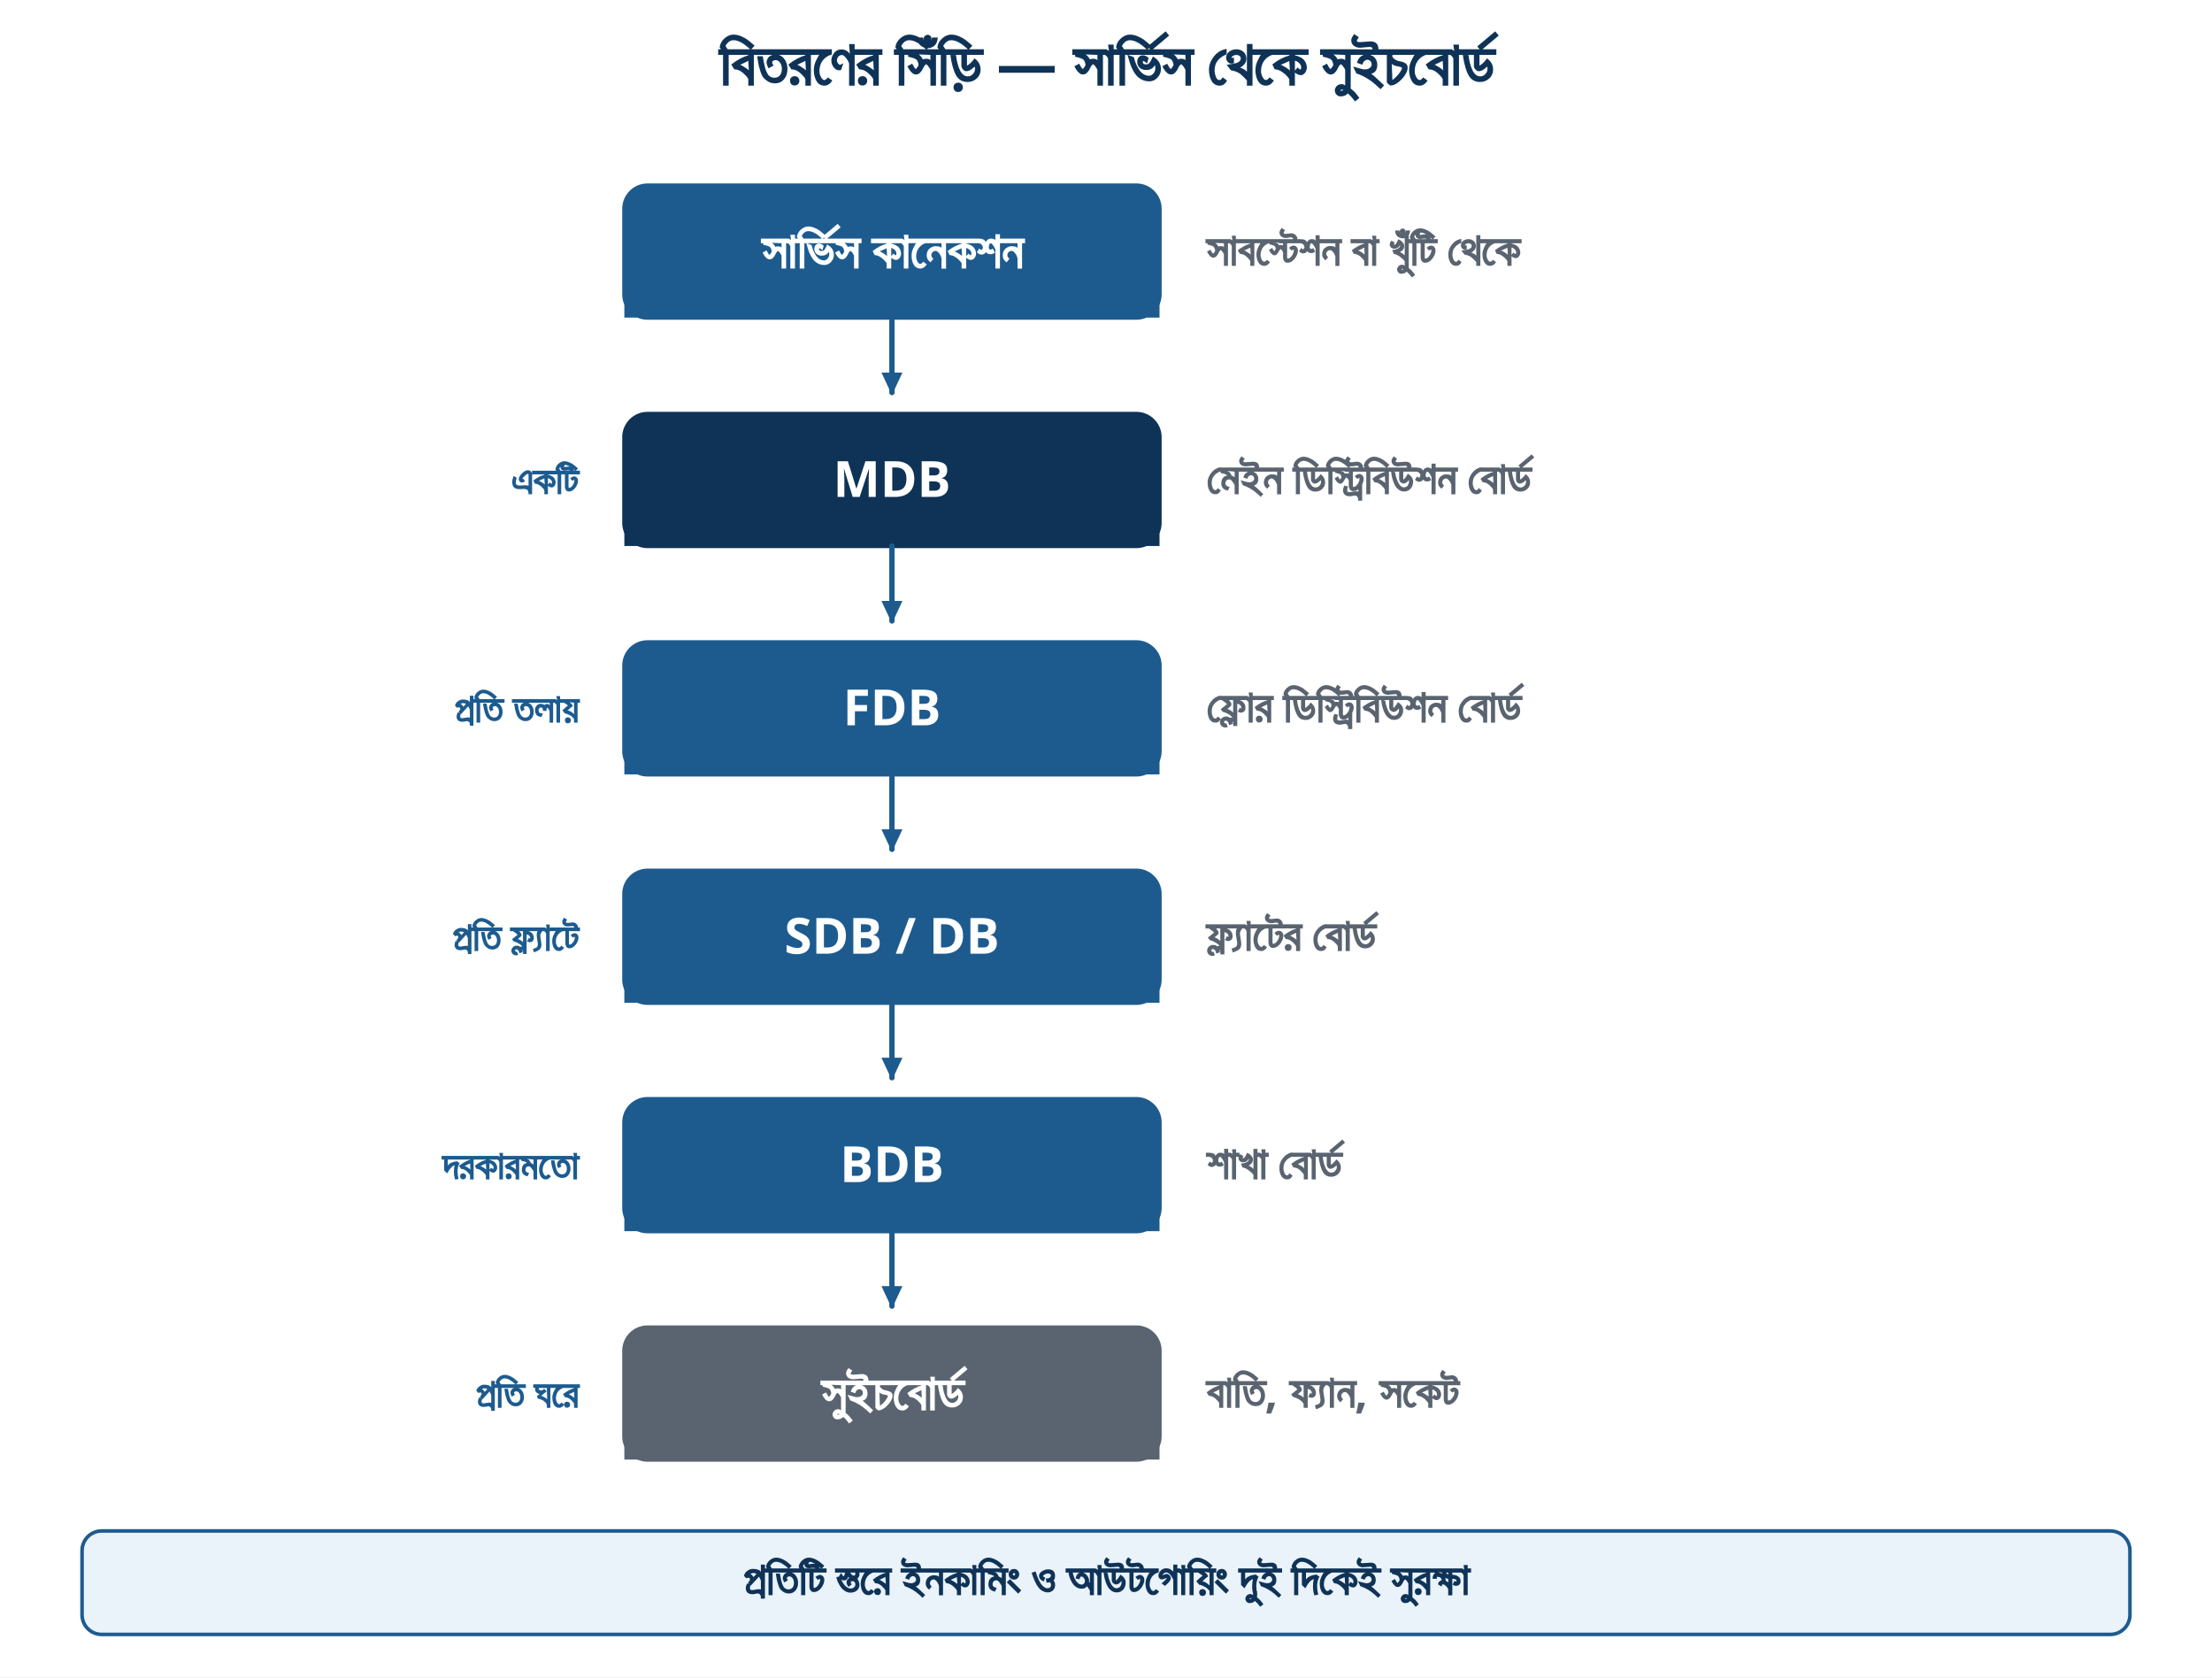
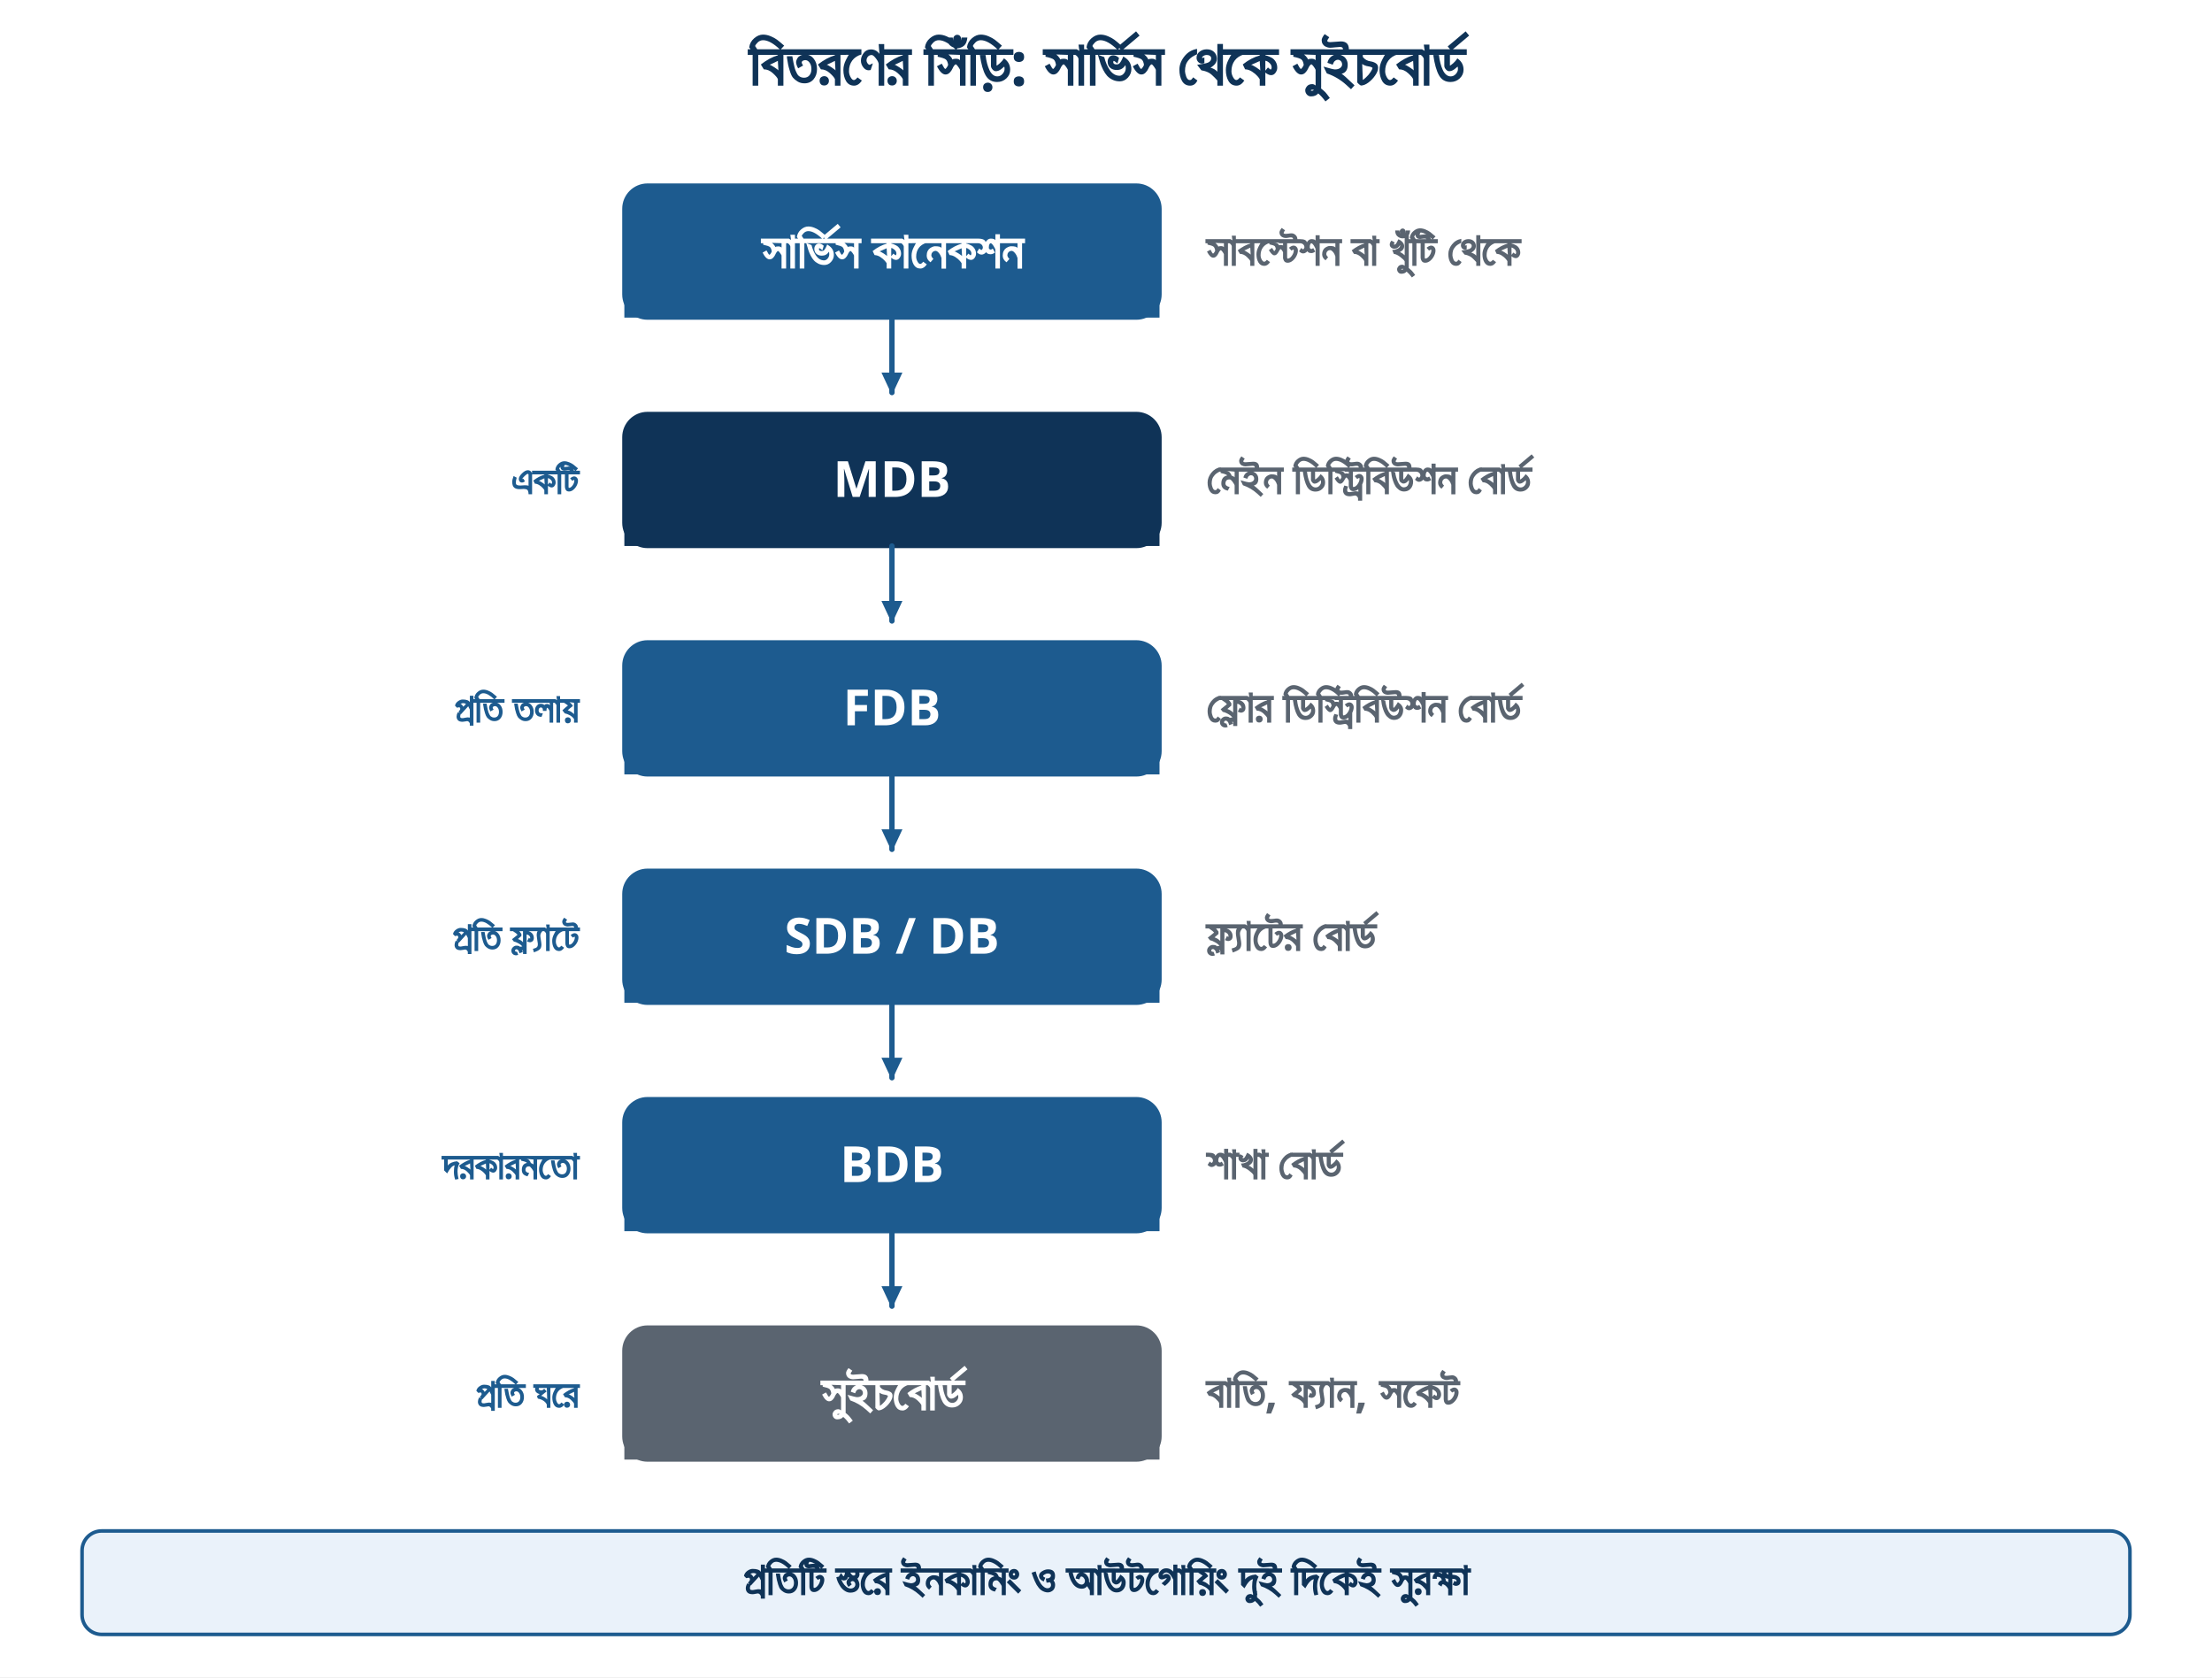
<svg xmlns="http://www.w3.org/2000/svg" width="1240" height="940" viewBox="0 0 1240 940">
  <defs>
    <marker id="ar" viewBox="0 0 10 10" refX="8.5" refY="5" markerUnits="userSpaceOnUse" markerWidth="14" markerHeight="14" orient="auto-start-reverse">
      <path d="M 0.5 0.8 L 9.5 5 L 0.5 9.2 z" fill="#1D5B8F" />
    </marker>
  </defs>
  <rect width="1240" height="940" fill="#FFFFFF" />
-   <text x="620.0" y="48.0" font-family="Kalpurush" font-size="34" font-weight="700" fill="#0F3357" text-anchor="middle">বিতরণের সিঁড়ি — সার্ভিস থেকে সুইচবোর্ড</text>
+   <text x="620.0" y="48.0" font-family="Kalpurush" font-size="34" font-weight="700" fill="#0F3357" text-anchor="middle">বিতরণের সিঁড়ি: সার্ভিস থেকে সুইচবোর্ড</text>
  <rect x="350.0" y="104.0" width="300.0" height="74.0" rx="13" fill="#1D5B8F" stroke="#1D5B8F" stroke-width="2.4" />
  <rect x="350.0" y="117.0" width="300.0" height="61.0" rx="0" fill="#1D5B8F" stroke="none" stroke-width="0" />
  <text x="500.0" y="150.5" font-family="Kalpurush" font-size="28" font-weight="700" fill="#FFFFFF" text-anchor="middle">সার্ভিস কানেকশন</text>
  <text x="676.0" y="149.0" font-family="Kalpurush" font-size="25" font-weight="700" fill="#5A6470" text-anchor="start">সাবস্টেশন বা খুঁটি থেকে</text>
  <rect x="350.0" y="232.0" width="300.0" height="74.0" rx="13" fill="#0F3357" stroke="#0F3357" stroke-width="2.4" />
  <rect x="350.0" y="245.0" width="300.0" height="61.0" rx="0" fill="#0F3357" stroke="none" stroke-width="0" />
  <text x="500.0" y="278.5" font-family="Kalpurush" font-size="28" font-weight="700" fill="#FFFFFF" text-anchor="middle">MDB</text>
  <text x="676.0" y="277.0" font-family="Kalpurush" font-size="25" font-weight="700" fill="#5A6470" text-anchor="start">মেইন ডিস্ট্রিবিউশন বোর্ড</text>
  <line x1="500.0" y1="178.0" x2="500.0" y2="220.0" stroke="#1D5B8F" stroke-width="3" stroke-linecap="round" marker-end="url(#ar)" />
  <rect x="350.0" y="360.0" width="300.0" height="74.0" rx="13" fill="#1D5B8F" stroke="#1D5B8F" stroke-width="2.4" />
  <rect x="350.0" y="373.0" width="300.0" height="61.0" rx="0" fill="#1D5B8F" stroke="none" stroke-width="0" />
  <text x="500.0" y="406.5" font-family="Kalpurush" font-size="28" font-weight="700" fill="#FFFFFF" text-anchor="middle">FDB</text>
  <text x="676.0" y="405.0" font-family="Kalpurush" font-size="25" font-weight="700" fill="#5A6470" text-anchor="start">ফ্লোর ডিস্ট্রিবিউশন বোর্ড</text>
  <line x1="500.0" y1="306.0" x2="500.0" y2="348.0" stroke="#1D5B8F" stroke-width="3" stroke-linecap="round" marker-end="url(#ar)" />
  <rect x="350.0" y="488.0" width="300.0" height="74.0" rx="13" fill="#1D5B8F" stroke="#1D5B8F" stroke-width="2.4" />
  <rect x="350.0" y="501.0" width="300.0" height="61.0" rx="0" fill="#1D5B8F" stroke="none" stroke-width="0" />
  <text x="500.0" y="534.5" font-family="Kalpurush" font-size="28" font-weight="700" fill="#FFFFFF" text-anchor="middle">SDB / DB</text>
  <text x="676.0" y="533.0" font-family="Kalpurush" font-size="25" font-weight="700" fill="#5A6470" text-anchor="start">ফ্ল্যাটের বোর্ড</text>
  <line x1="500.0" y1="434.0" x2="500.0" y2="476.0" stroke="#1D5B8F" stroke-width="3" stroke-linecap="round" marker-end="url(#ar)" />
  <rect x="350.0" y="616.0" width="300.0" height="74.0" rx="13" fill="#1D5B8F" stroke="#1D5B8F" stroke-width="2.4" />
  <rect x="350.0" y="629.0" width="300.0" height="61.0" rx="0" fill="#1D5B8F" stroke="none" stroke-width="0" />
  <text x="500.0" y="662.5" font-family="Kalpurush" font-size="28" font-weight="700" fill="#FFFFFF" text-anchor="middle">BDB</text>
  <text x="676.0" y="661.0" font-family="Kalpurush" font-size="25" font-weight="700" fill="#5A6470" text-anchor="start">শাখা বোর্ড</text>
  <line x1="500.0" y1="562.0" x2="500.0" y2="604.0" stroke="#1D5B8F" stroke-width="3" stroke-linecap="round" marker-end="url(#ar)" />
  <rect x="350.0" y="744.0" width="300.0" height="74.0" rx="13" fill="#5A6470" stroke="#5A6470" stroke-width="2.4" />
  <rect x="350.0" y="757.0" width="300.0" height="61.0" rx="0" fill="#5A6470" stroke="none" stroke-width="0" />
  <text x="500.0" y="790.5" font-family="Kalpurush" font-size="28" font-weight="700" fill="#FFFFFF" text-anchor="middle">সুইচবোর্ড</text>
  <text x="676.0" y="789.0" font-family="Kalpurush" font-size="25" font-weight="700" fill="#5A6470" text-anchor="start">বাতি, ফ্যান, সকেট</text>
  <line x1="500.0" y1="690.0" x2="500.0" y2="732.0" stroke="#1D5B8F" stroke-width="3" stroke-linecap="round" marker-end="url(#ar)" />
  <text x="324.0" y="277.0" font-family="Kalpurush" font-size="22" font-weight="700" fill="#1D5B8F" text-anchor="end">একটি</text>
  <text x="324.0" y="405.0" font-family="Kalpurush" font-size="22" font-weight="700" fill="#1D5B8F" text-anchor="end">প্রতি তলায়</text>
  <text x="324.0" y="533.0" font-family="Kalpurush" font-size="22" font-weight="700" fill="#1D5B8F" text-anchor="end">প্রতি ফ্ল্যাটে</text>
  <text x="324.0" y="661.0" font-family="Kalpurush" font-size="22" font-weight="700" fill="#1D5B8F" text-anchor="end">দরকারমতো</text>
  <text x="324.0" y="789.0" font-family="Kalpurush" font-size="22" font-weight="700" fill="#1D5B8F" text-anchor="end">প্রতি ঘরে</text>
  <rect x="46.0" y="858.0" width="1148.0" height="58.0" rx="11" fill="#EAF2FA" stroke="#1D5B8F" stroke-width="2" />
  <text x="620.0" y="894.0" font-family="Kalpurush" font-size="25" font-weight="700" fill="#0F3357" text-anchor="middle">প্রতিটি স্তরে ইনকামিং ও আউটগোয়িং দুই দিকেই সুরক্ষা</text>
</svg>
